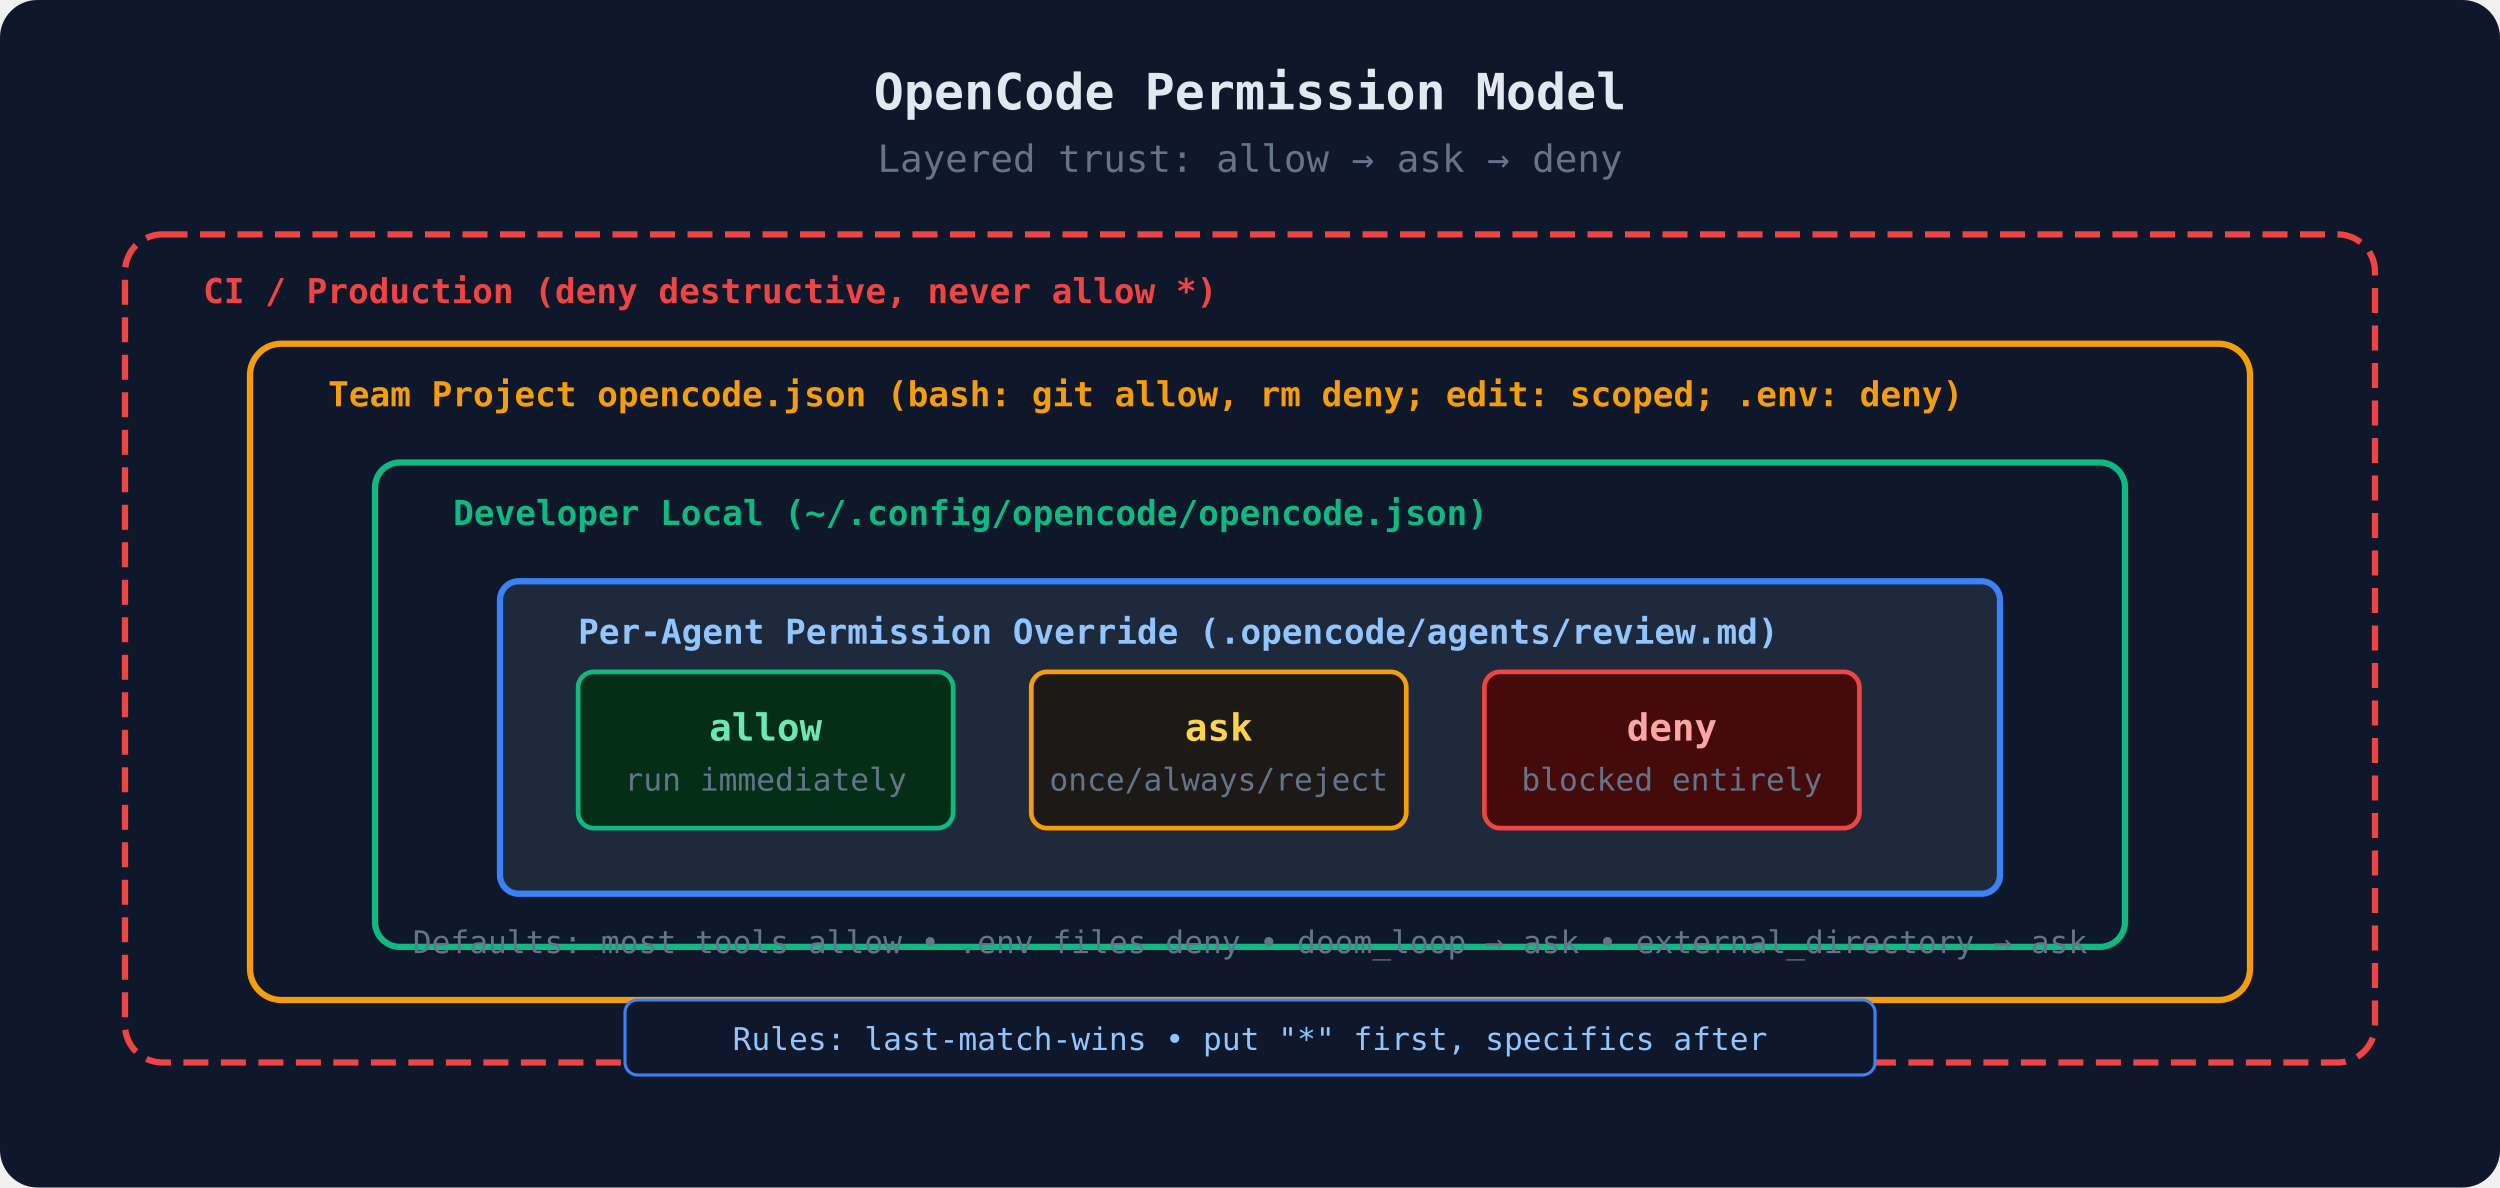
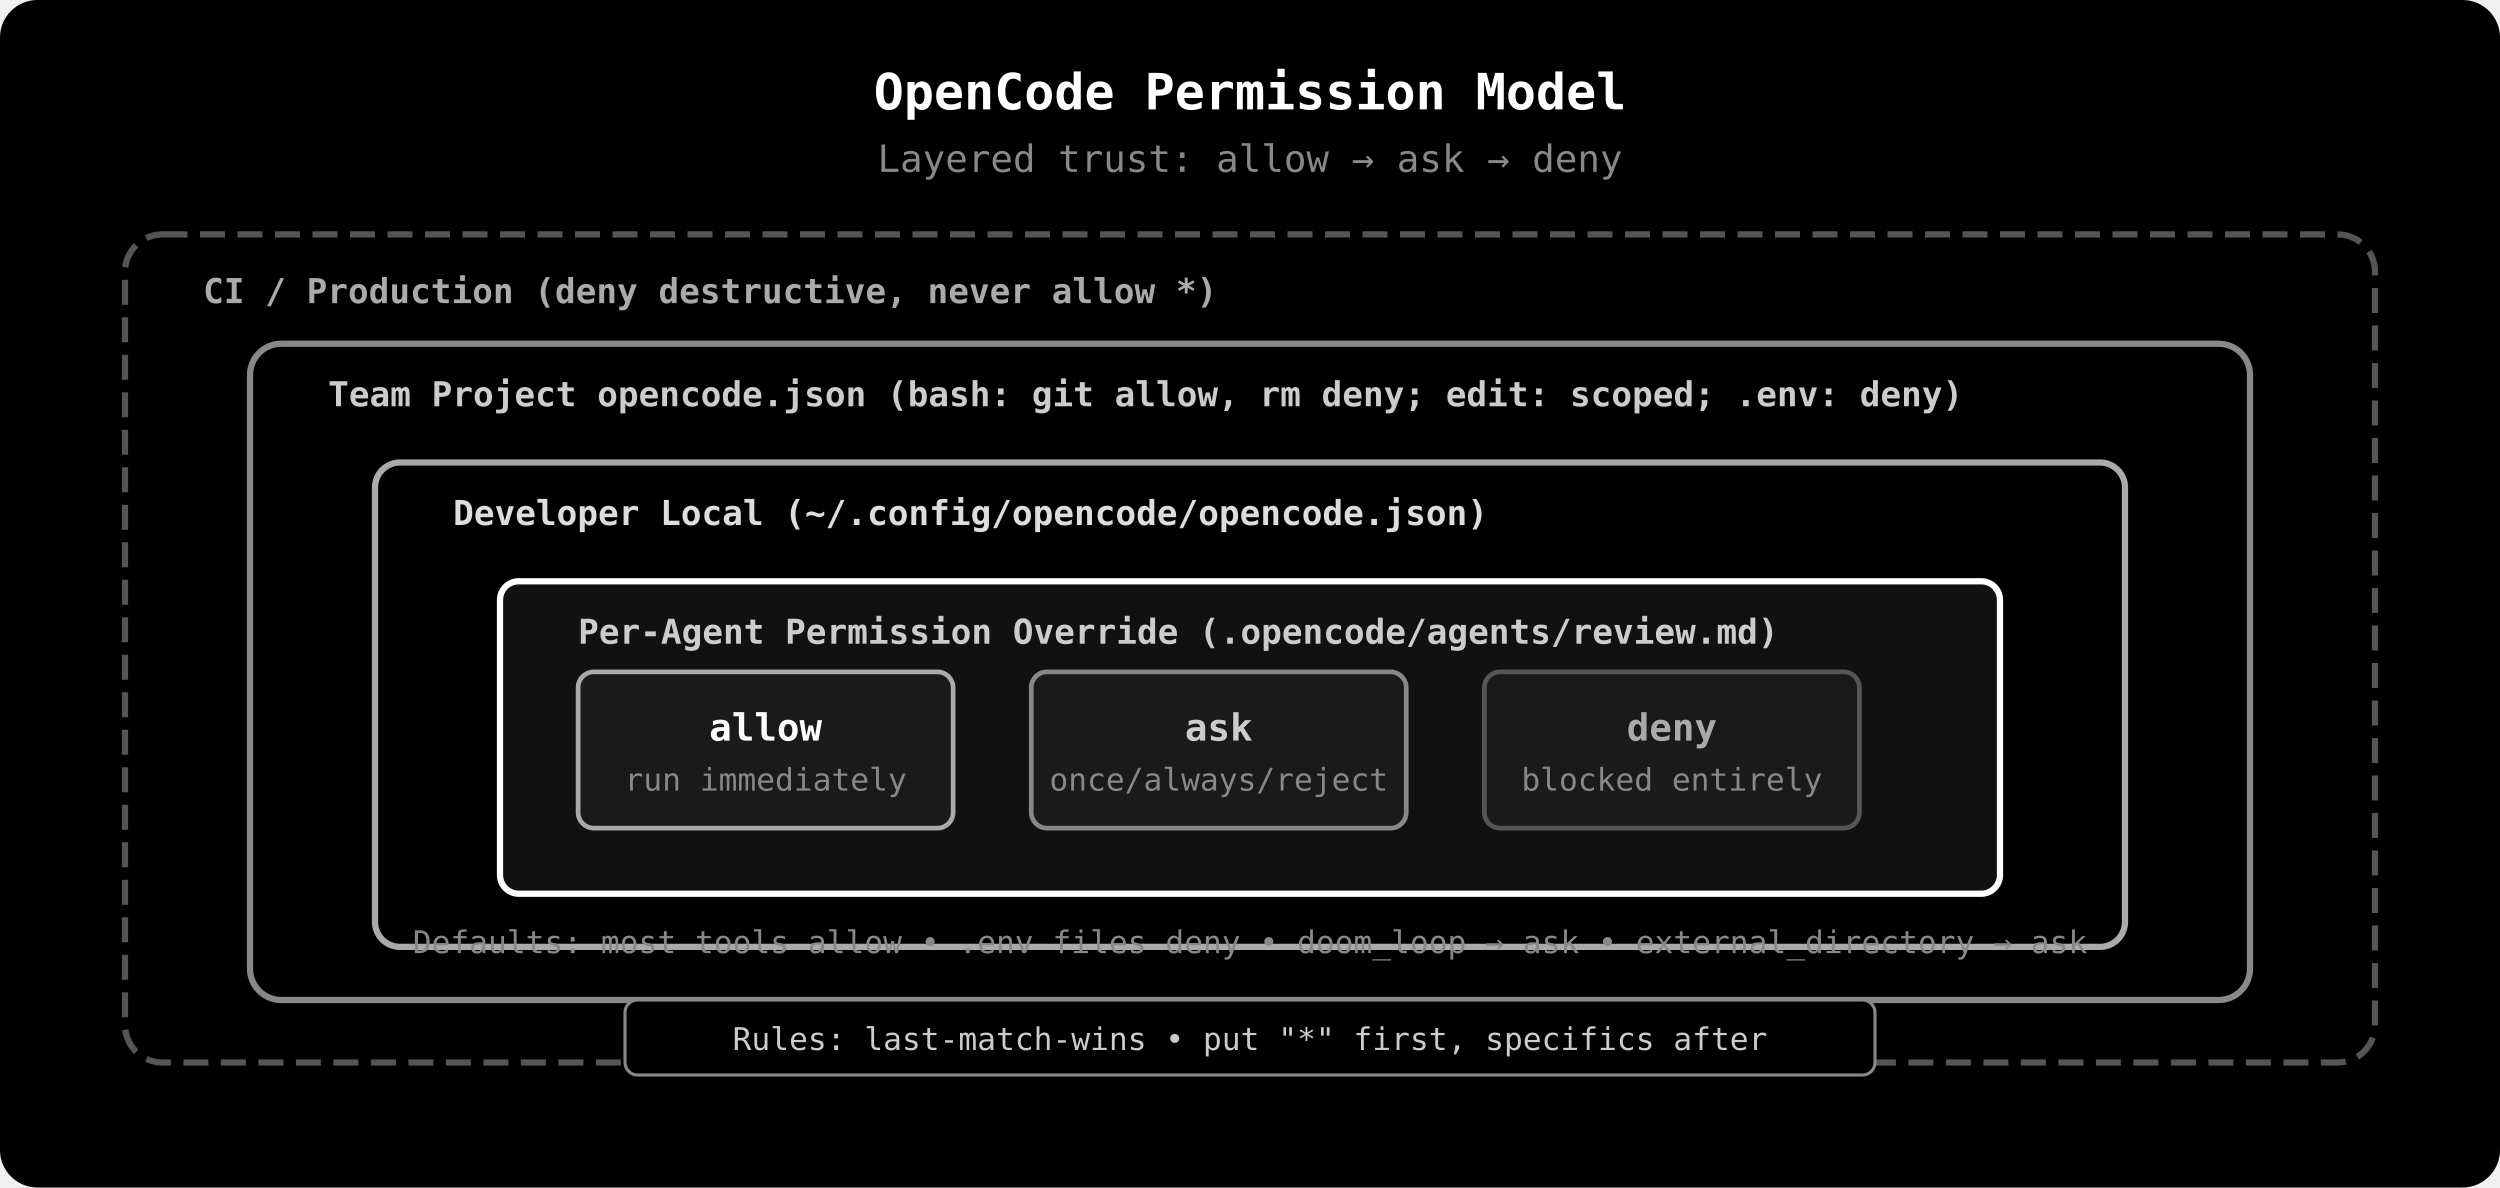
<svg xmlns="http://www.w3.org/2000/svg" width="800" height="380" viewBox="0 0 800 380" font-family="monospace, sans-serif">
-   <rect width="800" height="380" fill="#0f172a" rx="12" />
-   <text x="400" y="35" text-anchor="middle" fill="#e2e8f0" font-size="16" font-weight="bold">OpenCode Permission Model</text>
-   <text x="400" y="55" text-anchor="middle" fill="#64748b" font-size="12">Layered trust: allow → ask → deny</text>
-   <rect x="40" y="75" width="720" height="265" rx="12" fill="#0f172a" stroke="#ef4444" stroke-width="2" stroke-dasharray="8,4" />
-   <text x="65" y="97" fill="#ef4444" font-size="11" font-weight="bold">CI / Production (deny destructive, never allow *)</text>
-   <rect x="80" y="110" width="640" height="210" rx="10" fill="#0f172a" stroke="#f59e0b" stroke-width="2" />
-   <text x="105" y="130" fill="#f59e0b" font-size="11" font-weight="bold">Team Project opencode.json (bash: git allow, rm deny; edit: scoped; .env: deny)</text>
-   <rect x="120" y="148" width="560" height="155" rx="8" fill="#0f172a" stroke="#10b981" stroke-width="2" />
-   <text x="145" y="168" fill="#10b981" font-size="11" font-weight="bold">Developer Local (~/.config/opencode/opencode.json)</text>
-   <rect x="160" y="186" width="480" height="100" rx="6" fill="#1e293b" stroke="#3b82f6" stroke-width="2" />
-   <text x="185" y="206" fill="#93c5fd" font-size="11" font-weight="bold">Per-Agent Permission Override (.opencode/agents/review.md)</text>
-   <rect x="185" y="215" width="120" height="50" rx="5" fill="#052e16" stroke="#10b981" stroke-width="1.5" />
-   <text x="245" y="237" text-anchor="middle" fill="#6ee7b7" font-size="12" font-weight="bold">allow</text>
-   <text x="245" y="253" text-anchor="middle" fill="#64748b" font-size="10">run immediately</text>
-   <rect x="330" y="215" width="120" height="50" rx="5" fill="#1c1917" stroke="#f59e0b" stroke-width="1.5" />
-   <text x="390" y="237" text-anchor="middle" fill="#fcd34d" font-size="12" font-weight="bold">ask</text>
-   <text x="390" y="253" text-anchor="middle" fill="#64748b" font-size="10">once/always/reject</text>
-   <rect x="475" y="215" width="120" height="50" rx="5" fill="#450a0a" stroke="#ef4444" stroke-width="1.5" />
-   <text x="535" y="237" text-anchor="middle" fill="#fca5a5" font-size="12" font-weight="bold">deny</text>
-   <text x="535" y="253" text-anchor="middle" fill="#64748b" font-size="10">blocked entirely</text>
-   <text x="400" y="305" text-anchor="middle" fill="#64748b" font-size="10">Defaults: most tools allow • .env files deny • doom_loop → ask • external_directory → ask</text>
-   <rect x="200" y="320" width="400" height="24" rx="4" fill="#0f172a" stroke="#3b82f6" stroke-width="1" />
-   <text x="400" y="336" text-anchor="middle" fill="#93c5fd" font-size="10">Rules: last-match-wins • put "*" first, specifics after</text>
+   <rect width="800" height="380" fill="#000000" rx="12" />
+   <text x="400" y="35" text-anchor="middle" fill="#ffffff" font-size="16" font-weight="bold">OpenCode Permission Model</text>
+   <text x="400" y="55" text-anchor="middle" fill="#888888" font-size="12">Layered trust: allow → ask → deny</text>
+   <rect x="40" y="75" width="720" height="265" rx="12" fill="#000000" stroke="#555555" stroke-width="2" stroke-dasharray="8,4" />
+   <text x="65" y="97" fill="#aaaaaa" font-size="11" font-weight="bold">CI / Production (deny destructive, never allow *)</text>
+   <rect x="80" y="110" width="640" height="210" rx="10" fill="#000000" stroke="#888888" stroke-width="2" />
+   <text x="105" y="130" fill="#cccccc" font-size="11" font-weight="bold">Team Project opencode.json (bash: git allow, rm deny; edit: scoped; .env: deny)</text>
+   <rect x="120" y="148" width="560" height="155" rx="8" fill="#000000" stroke="#aaaaaa" stroke-width="2" />
+   <text x="145" y="168" fill="#dddddd" font-size="11" font-weight="bold">Developer Local (~/.config/opencode/opencode.json)</text>
+   <rect x="160" y="186" width="480" height="100" rx="6" fill="#111111" stroke="#ffffff" stroke-width="2" />
+   <text x="185" y="206" fill="#cccccc" font-size="11" font-weight="bold">Per-Agent Permission Override (.opencode/agents/review.md)</text>
+   <rect x="185" y="215" width="120" height="50" rx="5" fill="#1a1a1a" stroke="#aaaaaa" stroke-width="1.5" />
+   <text x="245" y="237" text-anchor="middle" fill="#ffffff" font-size="12" font-weight="bold">allow</text>
+   <text x="245" y="253" text-anchor="middle" fill="#888888" font-size="10">run immediately</text>
+   <rect x="330" y="215" width="120" height="50" rx="5" fill="#1a1a1a" stroke="#888888" stroke-width="1.5" />
+   <text x="390" y="237" text-anchor="middle" fill="#cccccc" font-size="12" font-weight="bold">ask</text>
+   <text x="390" y="253" text-anchor="middle" fill="#888888" font-size="10">once/always/reject</text>
+   <rect x="475" y="215" width="120" height="50" rx="5" fill="#1a1a1a" stroke="#555555" stroke-width="1.5" />
+   <text x="535" y="237" text-anchor="middle" fill="#aaaaaa" font-size="12" font-weight="bold">deny</text>
+   <text x="535" y="253" text-anchor="middle" fill="#888888" font-size="10">blocked entirely</text>
+   <text x="400" y="305" text-anchor="middle" fill="#888888" font-size="10">Defaults: most tools allow • .env files deny • doom_loop → ask • external_directory → ask</text>
+   <rect x="200" y="320" width="400" height="24" rx="4" fill="#000000" stroke="#888888" stroke-width="1" />
+   <text x="400" y="336" text-anchor="middle" fill="#cccccc" font-size="10">Rules: last-match-wins • put "*" first, specifics after</text>
</svg>
